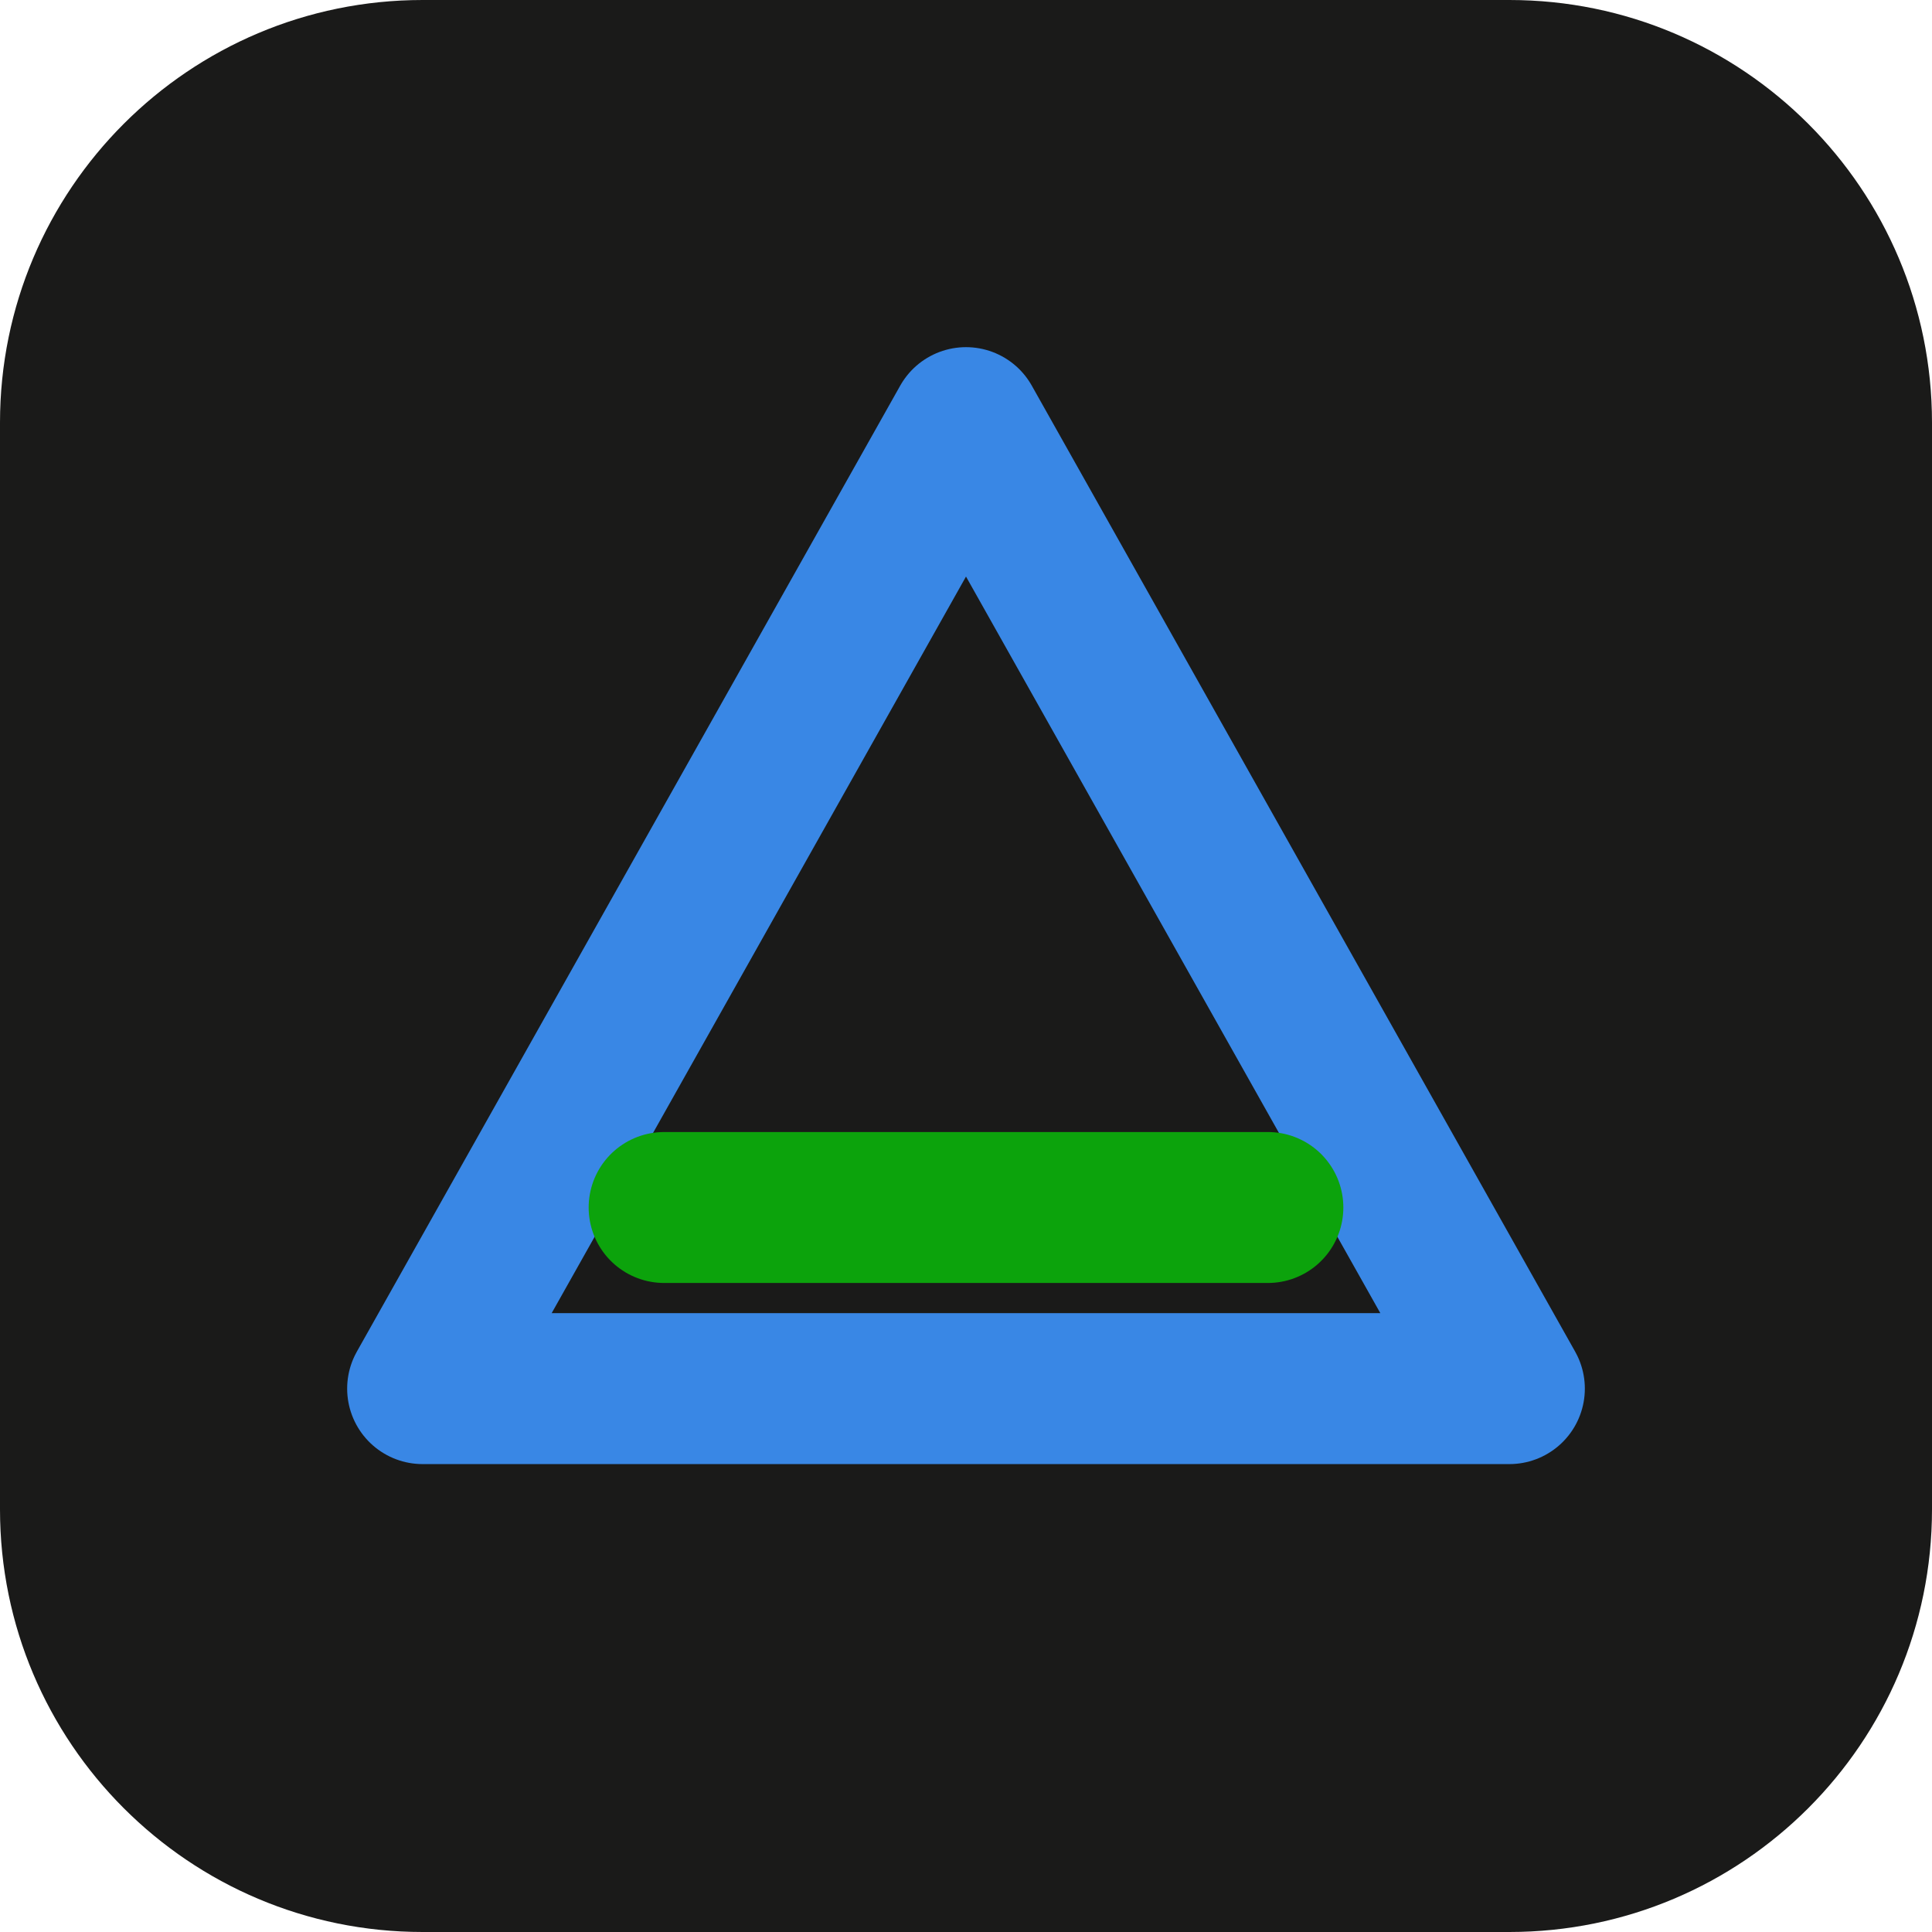
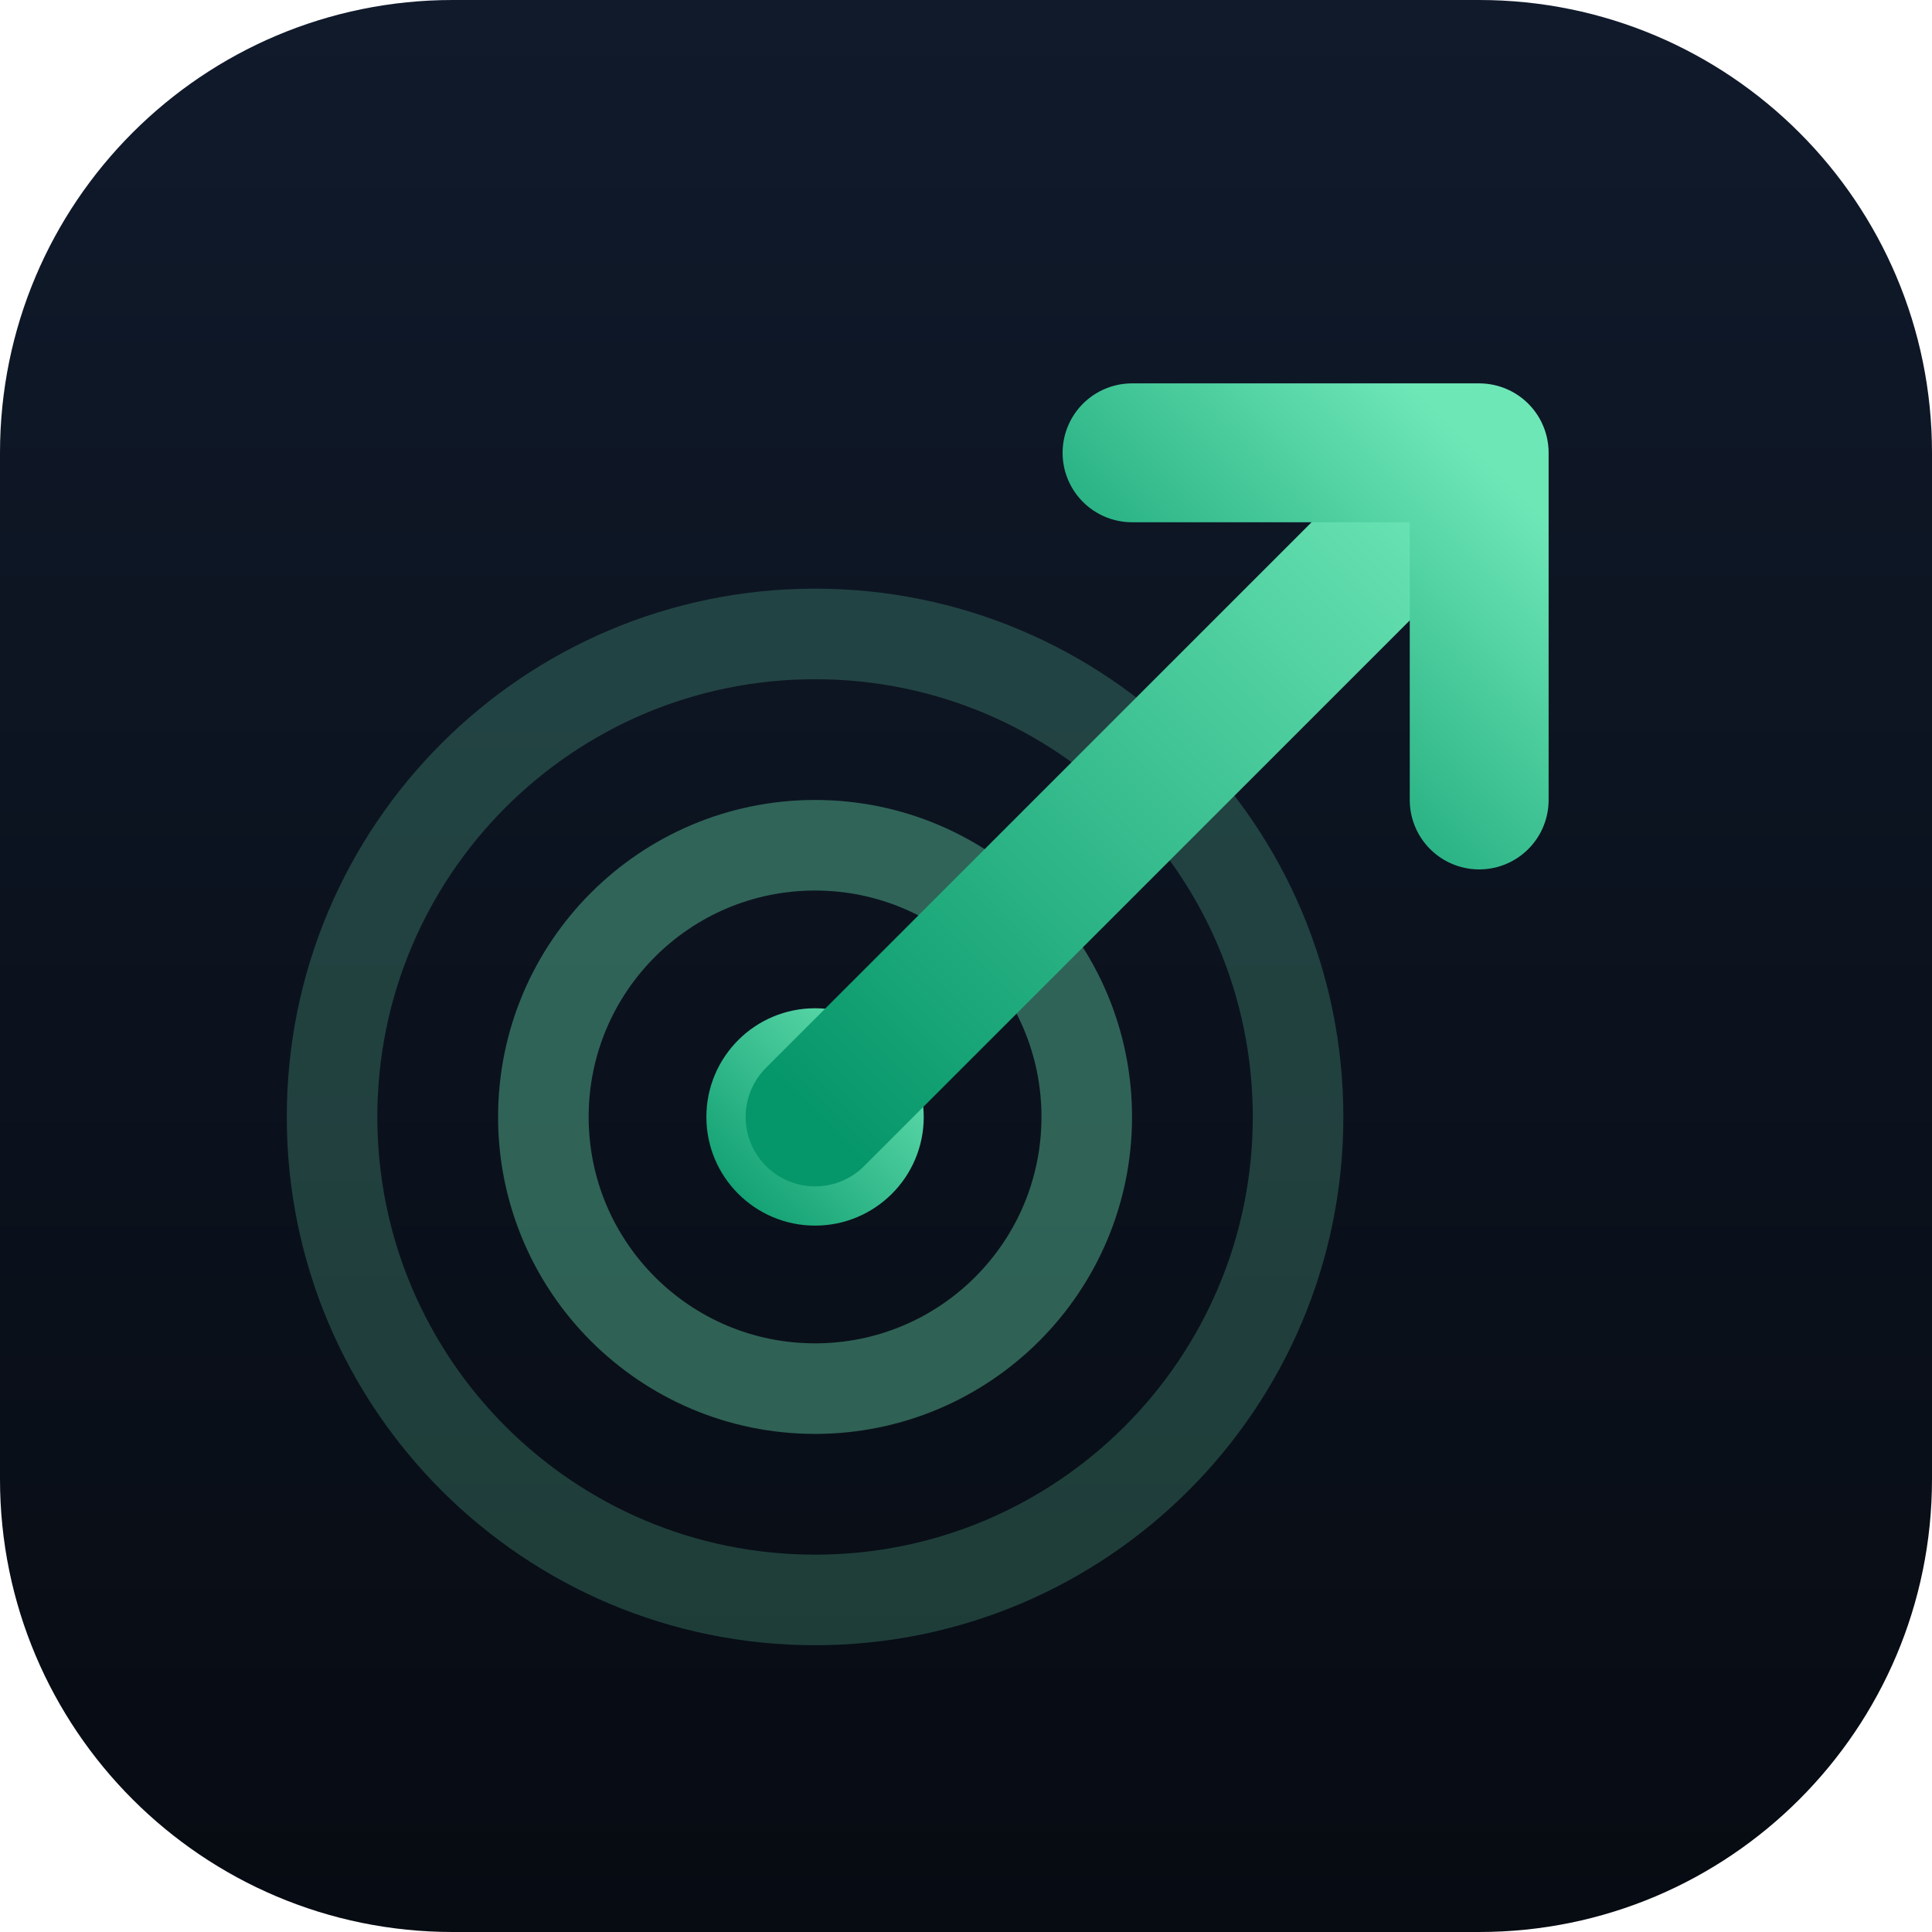
<svg xmlns="http://www.w3.org/2000/svg" viewBox="0 0 64 64">
-   <rect width="64" height="64" rx="14" fill="#1a1a19" />
-   <path d="M14 46 L32 14 L50 46 Z" fill="none" stroke="#3987e5" stroke-width="5" stroke-linejoin="round" />
-   <path d="M22 40 H42" stroke="#0ca30c" stroke-width="5" stroke-linecap="round" />
+   <defs>
+     <linearGradient id="a" x1="0" y1="1" x2="1" y2="0">
+       <stop offset="0" stop-color="#059669" />
+       <stop offset="1" stop-color="#6EE7B7" />
+     </linearGradient>
+     <linearGradient id="bg" x1="0" y1="0" x2="0" y2="1">
+       <stop offset="0" stop-color="#101A2B" />
+       <stop offset="1" stop-color="#070B12" />
+     </linearGradient>
+   </defs>
+   <rect width="64" height="64" rx="15" fill="url(#bg)" />
+   <circle cx="27" cy="37" r="16" fill="none" stroke="#6EE7B7" stroke-opacity=".22" stroke-width="3" />
+   <circle cx="27" cy="37" r="9" fill="none" stroke="#6EE7B7" stroke-opacity=".38" stroke-width="3" />
+   <circle cx="27" cy="37" r="3.6" fill="url(#a)" />
+   <path d="M27 37 L48 16" stroke="url(#a)" stroke-width="4.6" stroke-linecap="round" />
+   <path d="M37.5 15 H49 V26.5" fill="none" stroke="url(#a)" stroke-width="4.6" stroke-linecap="round" stroke-linejoin="round" />
</svg>
